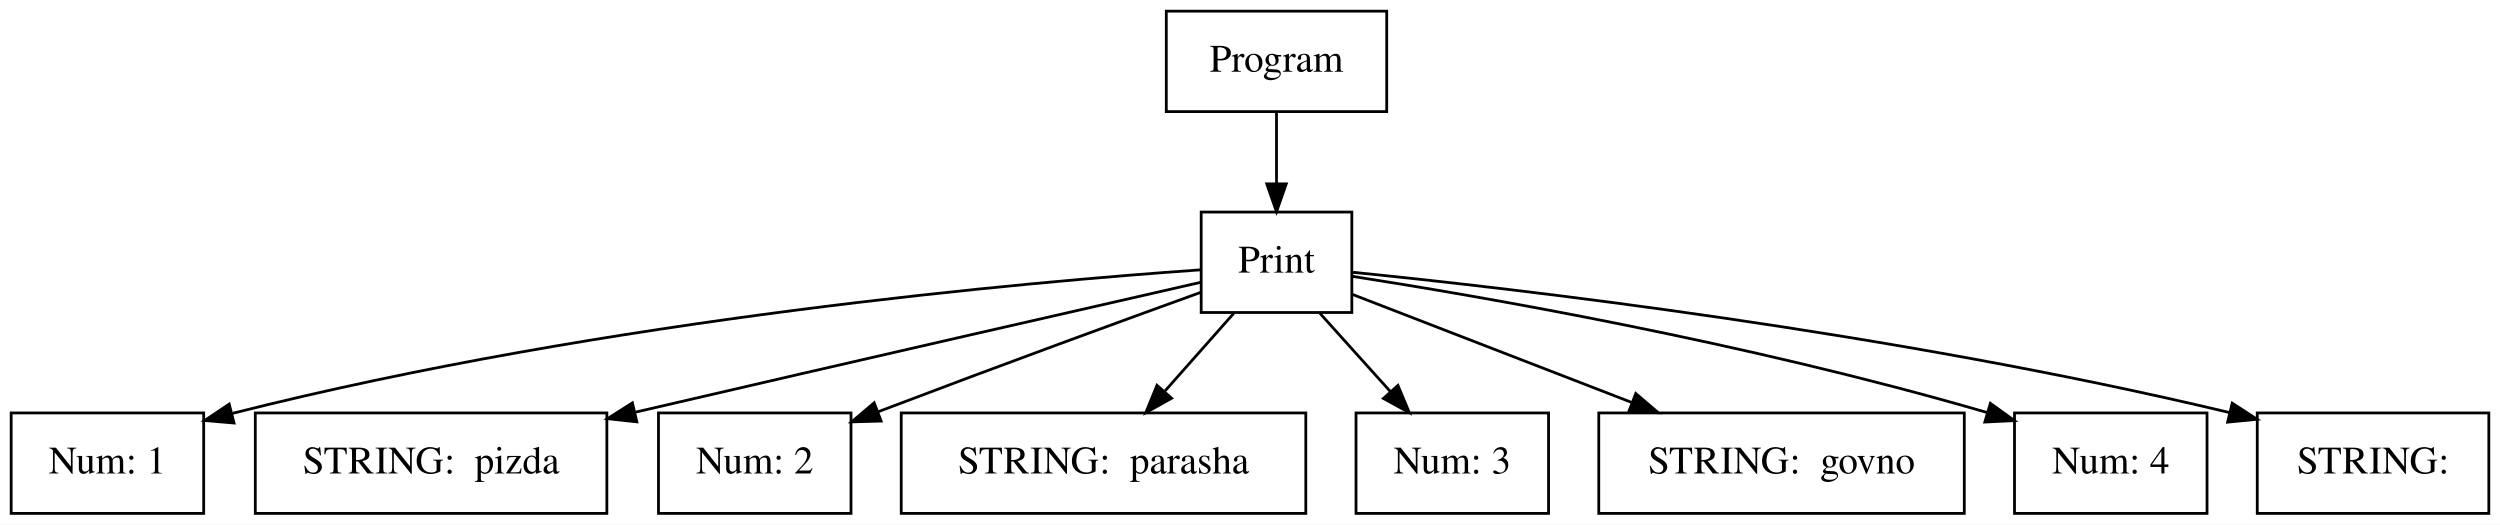
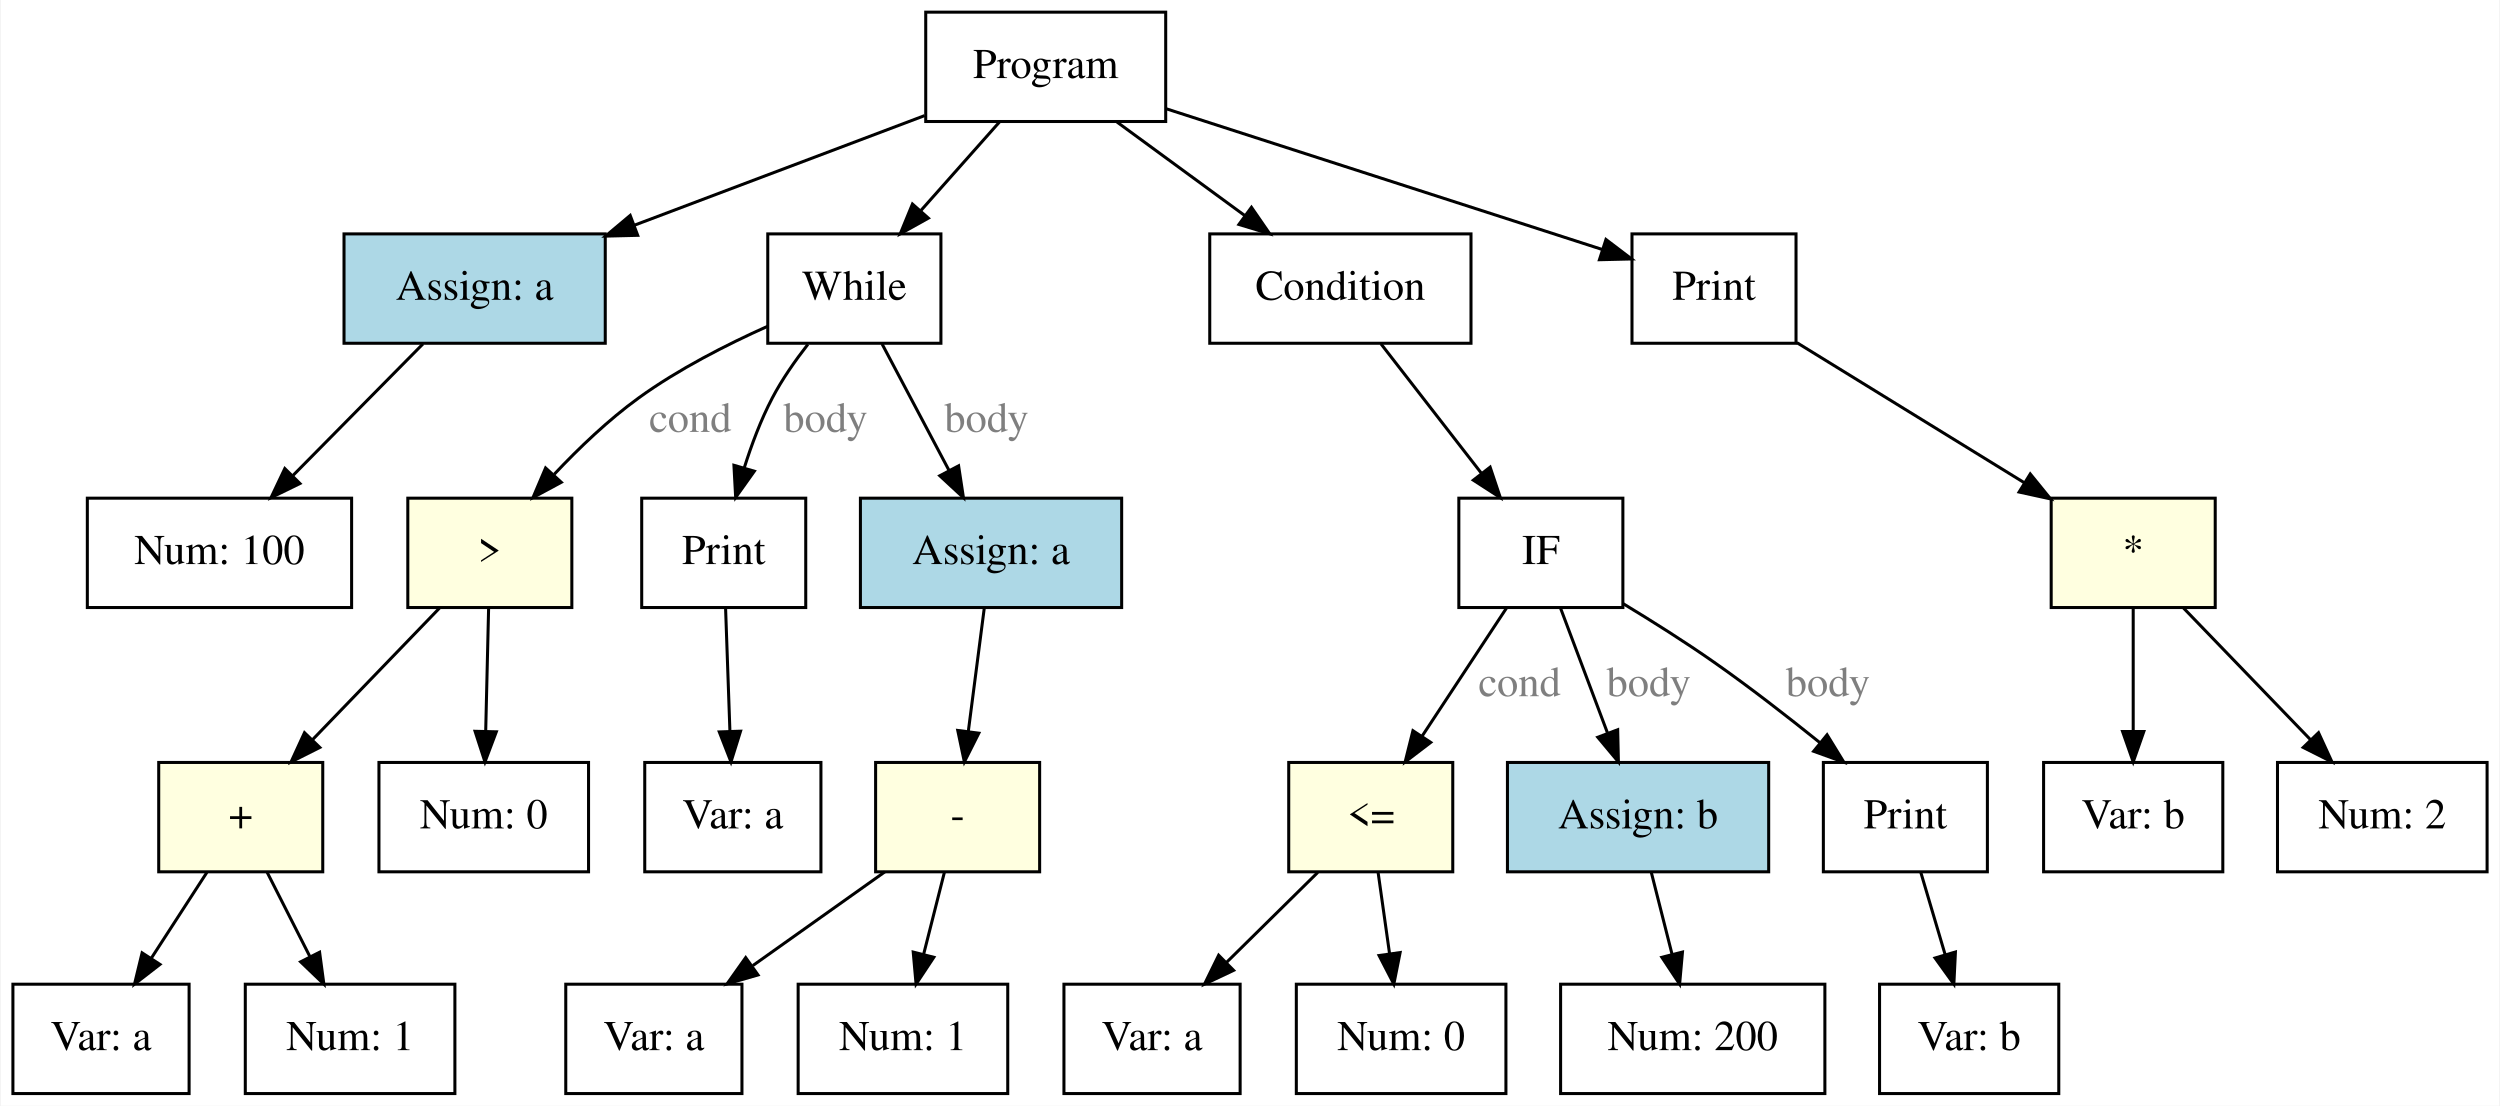
- <svg xmlns="http://www.w3.org/2000/svg" width="896pt" height="188pt" viewBox="0.00 0.00 896.00 188.00">
-   <g id="graph0" class="graph" transform="scale(1 1) rotate(0) translate(4 184)">
-     <polygon fill="white" stroke="transparent" points="-4,4 -4,-184 892,-184 892,4 -4,4" />
+ <svg xmlns="http://www.w3.org/2000/svg" width="823pt" height="364pt" viewBox="0.00 0.00 822.50 364.00">
+   <g id="graph0" class="graph" transform="scale(1 1) rotate(0) translate(4 360)">
+     <polygon fill="white" stroke="transparent" points="-4,4 -4,-360 818.5,-360 818.5,4 -4,4" />
    <g id="node1" class="node">
-       <polygon fill="none" stroke="black" points="493,-180 414,-180 414,-144 493,-144 493,-180" />
-       <text text-anchor="middle" x="453.5" y="-158.3" font-family="Times,serif" font-size="14.00">Program</text>
+       <polygon fill="none" stroke="black" points="379.5,-356 300.5,-356 300.5,-320 379.5,-320 379.5,-356" />
+       <text text-anchor="middle" x="340" y="-334.3" font-family="Times,serif" font-size="14.00">Program</text>
    </g>
    <g id="node2" class="node">
-       <polygon fill="none" stroke="black" points="480.5,-108 426.5,-108 426.5,-72 480.5,-72 480.5,-108" />
-       <text text-anchor="middle" x="453.5" y="-86.3" font-family="Times,serif" font-size="14.00">Print</text>
+       <polygon fill="lightblue" stroke="black" points="195,-283 109,-283 109,-247 195,-247 195,-283" />
+       <text text-anchor="middle" x="152" y="-261.3" font-family="Times,serif" font-size="14.00">Assign: a </text>
+     </g>
+     <g id="edge2" class="edge">
+       <path fill="none" stroke="black" d="M300.13,-321.94C272.31,-311.44 234.91,-297.31 204.64,-285.88" />
+       <polygon fill="black" stroke="black" points="205.68,-282.53 195.09,-282.27 203.21,-289.08 205.68,-282.53" />
+     </g>
+     <g id="node4" class="node">
+       <polygon fill="none" stroke="black" points="305.5,-283 248.5,-283 248.5,-247 305.5,-247 305.5,-283" />
+       <text text-anchor="middle" x="277" y="-261.3" font-family="Times,serif" font-size="14.00">While</text>
+     </g>
+     <g id="edge14" class="edge">
+       <path fill="none" stroke="black" d="M324.75,-319.81C317.01,-311.09 307.47,-300.34 298.96,-290.75" />
+       <polygon fill="black" stroke="black" points="301.37,-288.19 292.11,-283.03 296.13,-292.83 301.37,-288.19" />
+     </g>
+     <g id="node16" class="node">
+       <polygon fill="none" stroke="black" points="480,-283 394,-283 394,-247 480,-247 480,-283" />
+       <text text-anchor="middle" x="437" y="-261.3" font-family="Times,serif" font-size="14.00">Condition</text>
+     </g>
+     <g id="edge23" class="edge">
+       <path fill="none" stroke="black" d="M363.48,-319.81C376.11,-310.57 391.86,-299.04 405.53,-289.03" />
+       <polygon fill="black" stroke="black" points="407.73,-291.76 413.74,-283.03 403.6,-286.11 407.73,-291.76" />
+     </g>
+     <g id="node25" class="node">
+       <polygon fill="none" stroke="black" points="587,-283 533,-283 533,-247 587,-247 587,-283" />
+       <text text-anchor="middle" x="560" y="-261.3" font-family="Times,serif" font-size="14.00">Print</text>
+     </g>
+     <g id="edge27" class="edge">
+       <path fill="none" stroke="black" d="M379.59,-324.22C420.41,-311.05 483.57,-290.67 523.3,-277.84" />
+       <polygon fill="black" stroke="black" points="524.43,-281.16 532.87,-274.75 522.28,-274.5 524.43,-281.16" />
+     </g>
+     <g id="node3" class="node">
+       <polygon fill="none" stroke="black" points="111.5,-196 24.5,-196 24.5,-160 111.5,-160 111.5,-196" />
+       <text text-anchor="middle" x="68" y="-174.3" font-family="Times,serif" font-size="14.00">Num: 100</text>
+     </g>
+     <g id="edge1" class="edge">
+       <path fill="none" stroke="black" d="M135,-246.8C122.7,-234.36 105.91,-217.36 92.22,-203.5" />
+       <polygon fill="black" stroke="black" points="94.49,-200.83 84.97,-196.18 89.51,-205.75 94.49,-200.83" />
+     </g>
+     <g id="node5" class="node">
+       <polygon fill="lightyellow" stroke="black" points="184,-196 130,-196 130,-160 184,-160 184,-196" />
+       <text text-anchor="middle" x="157" y="-174.3" font-family="Times,serif" font-size="14.00">&gt;</text>
+     </g>
+     <g id="edge7" class="edge">
+       <path fill="none" stroke="black" d="M248.45,-252.59C234.97,-246.55 219.02,-238.43 206,-229 196.05,-221.8 186.32,-212.49 178.19,-203.86" />
+       <polygon fill="black" stroke="black" points="180.53,-201.23 171.21,-196.21 175.36,-205.95 180.53,-201.23" />
+       <text text-anchor="middle" x="223" y="-217.8" font-family="Times,serif" font-size="14.00" fill="#7f7f7f">cond</text>
+     </g>
+     <g id="node10" class="node">
+       <polygon fill="none" stroke="black" points="261,-196 207,-196 207,-160 261,-160 261,-196" />
+       <text text-anchor="middle" x="234" y="-174.3" font-family="Times,serif" font-size="14.00">Print</text>
    </g>
    <g id="edge9" class="edge">
-       <path fill="none" stroke="black" d="M453.5,-143.7C453.5,-135.98 453.5,-126.71 453.5,-118.11" />
-       <polygon fill="black" stroke="black" points="457,-118.1 453.5,-108.1 450,-118.1 457,-118.1" />
-     </g>
-     <g id="node3" class="node">
-       <polygon fill="none" stroke="black" points="69,-36 0,-36 0,0 69,0 69,-36" />
-       <text text-anchor="middle" x="34.5" y="-14.3" font-family="Times,serif" font-size="14.00">Num: 1</text>
-     </g>
-     <g id="edge1" class="edge">
-       <path fill="none" stroke="black" d="M426.26,-87.29C365.37,-83.01 213.73,-69.86 79.38,-35.87" />
-       <polygon fill="black" stroke="black" points="79.88,-32.39 69.33,-33.28 78.14,-39.17 79.88,-32.39" />
-     </g>
-     <g id="node4" class="node">
-       <polygon fill="none" stroke="black" points="213.5,-36 87.5,-36 87.5,0 213.5,0 213.5,-36" />
-       <text text-anchor="middle" x="150.5" y="-14.3" font-family="Times,serif" font-size="14.00">STRING:  pizda</text>
-     </g>
-     <g id="edge2" class="edge">
-       <path fill="none" stroke="black" d="M426.46,-82.85C385.08,-73.44 303.31,-54.78 223.89,-36.32" />
-       <polygon fill="black" stroke="black" points="224.24,-32.81 213.71,-33.95 222.66,-39.62 224.24,-32.81" />
-     </g>
-     <g id="node5" class="node">
-       <polygon fill="none" stroke="black" points="301,-36 232,-36 232,0 301,0 301,-36" />
-       <text text-anchor="middle" x="266.5" y="-14.3" font-family="Times,serif" font-size="14.00">Num: 2</text>
+       <path fill="none" stroke="black" d="M261.71,-246.65C257.5,-241.26 253.21,-235.12 250,-229 246.23,-221.82 243.15,-213.59 240.73,-205.9" />
+       <polygon fill="black" stroke="black" points="244.08,-204.88 237.93,-196.25 237.36,-206.83 244.08,-204.88" />
+       <text text-anchor="middle" x="267.5" y="-217.8" font-family="Times,serif" font-size="14.00" fill="#7f7f7f">body</text>
+     </g>
+     <g id="node12" class="node">
+       <polygon fill="lightblue" stroke="black" points="365,-196 279,-196 279,-160 365,-160 365,-196" />
+       <text text-anchor="middle" x="322" y="-174.3" font-family="Times,serif" font-size="14.00">Assign: a </text>
+     </g>
+     <g id="edge13" class="edge">
+       <path fill="none" stroke="black" d="M286.11,-246.8C292.45,-234.82 301.03,-218.62 308.21,-205.06" />
+       <polygon fill="black" stroke="black" points="311.32,-206.65 312.91,-196.18 305.13,-203.38 311.32,-206.65" />
+       <text text-anchor="middle" x="320.5" y="-217.8" font-family="Times,serif" font-size="14.00" fill="#7f7f7f">body</text>
+     </g>
+     <g id="node6" class="node">
+       <polygon fill="lightyellow" stroke="black" points="102,-109 48,-109 48,-73 102,-73 102,-109" />
+       <text text-anchor="middle" x="75" y="-87.3" font-family="Times,serif" font-size="14.00">+</text>
+     </g>
+     <g id="edge5" class="edge">
+       <path fill="none" stroke="black" d="M140.41,-159.8C128.4,-147.36 112.01,-130.36 98.64,-116.5" />
+       <polygon fill="black" stroke="black" points="101.03,-113.94 91.57,-109.18 95.99,-118.8 101.03,-113.94" />
+     </g>
+     <g id="node9" class="node">
+       <polygon fill="none" stroke="black" points="189.5,-109 120.5,-109 120.5,-73 189.5,-73 189.5,-109" />
+       <text text-anchor="middle" x="155" y="-87.3" font-family="Times,serif" font-size="14.00">Num: 0</text>
+     </g>
+     <g id="edge6" class="edge">
+       <path fill="none" stroke="black" d="M156.6,-159.8C156.32,-148.16 155.95,-132.55 155.64,-119.24" />
+       <polygon fill="black" stroke="black" points="159.14,-119.09 155.4,-109.18 152.14,-119.26 159.14,-119.09" />
+     </g>
+     <g id="node7" class="node">
+       <polygon fill="none" stroke="black" points="58,-36 0,-36 0,0 58,0 58,-36" />
+       <text text-anchor="middle" x="29" y="-14.3" font-family="Times,serif" font-size="14.00">Var: a</text>
    </g>
    <g id="edge3" class="edge">
-       <path fill="none" stroke="black" d="M426.36,-79.23C399.22,-69.41 356.09,-53.68 310.63,-36.4" />
-       <polygon fill="black" stroke="black" points="311.8,-33.09 301.21,-32.8 309.3,-39.64 311.8,-33.09" />
-     </g>
-     <g id="node6" class="node">
-       <polygon fill="none" stroke="black" points="464,-36 319,-36 319,0 464,0 464,-36" />
-       <text text-anchor="middle" x="391.5" y="-14.3" font-family="Times,serif" font-size="14.00">STRING:  parasha</text>
+       <path fill="none" stroke="black" d="M63.86,-72.81C58.38,-64.35 51.67,-53.98 45.59,-44.61" />
+       <polygon fill="black" stroke="black" points="48.41,-42.52 40.03,-36.03 42.53,-46.32 48.41,-42.52" />
+     </g>
+     <g id="node8" class="node">
+       <polygon fill="none" stroke="black" points="145.5,-36 76.5,-36 76.5,0 145.5,0 145.5,-36" />
+       <text text-anchor="middle" x="111" y="-14.3" font-family="Times,serif" font-size="14.00">Num: 1</text>
    </g>
    <g id="edge4" class="edge">
-       <path fill="none" stroke="black" d="M438.17,-71.7C430.74,-63.3 421.68,-53.07 413.52,-43.86" />
-       <polygon fill="black" stroke="black" points="415.9,-41.27 406.65,-36.1 410.66,-45.91 415.9,-41.27" />
-     </g>
-     <g id="node7" class="node">
-       <polygon fill="none" stroke="black" points="551,-36 482,-36 482,0 551,0 551,-36" />
-       <text text-anchor="middle" x="516.5" y="-14.3" font-family="Times,serif" font-size="14.00">Num: 3</text>
-     </g>
-     <g id="edge5" class="edge">
-       <path fill="none" stroke="black" d="M469.07,-71.7C476.7,-63.22 486.02,-52.86 494.38,-43.58" />
-       <polygon fill="black" stroke="black" points="497.02,-45.88 501.11,-36.1 491.81,-41.2 497.02,-45.88" />
-     </g>
-     <g id="node8" class="node">
-       <polygon fill="none" stroke="black" points="700,-36 569,-36 569,0 700,0 700,-36" />
-       <text text-anchor="middle" x="634.5" y="-14.3" font-family="Times,serif" font-size="14.00">STRING:  govno</text>
-     </g>
-     <g id="edge6" class="edge">
-       <path fill="none" stroke="black" d="M480.6,-78.52C506.99,-68.31 547.83,-52.52 580.81,-39.76" />
-       <polygon fill="black" stroke="black" points="582.26,-42.96 590.33,-36.08 579.74,-36.43 582.26,-42.96" />
-     </g>
-     <g id="node9" class="node">
-       <polygon fill="none" stroke="black" points="787,-36 718,-36 718,0 787,0 787,-36" />
-       <text text-anchor="middle" x="752.5" y="-14.3" font-family="Times,serif" font-size="14.00">Num: 4</text>
-     </g>
-     <g id="edge7" class="edge">
-       <path fill="none" stroke="black" d="M480.79,-84.94C526.3,-77.83 620.6,-61.65 708.13,-36.16" />
-       <polygon fill="black" stroke="black" points="709.35,-39.45 717.95,-33.25 707.36,-32.74 709.35,-39.45" />
-     </g>
-     <g id="node10" class="node">
-       <polygon fill="none" stroke="black" points="888,-36 805,-36 805,0 888,0 888,-36" />
-       <text text-anchor="middle" x="846.5" y="-14.3" font-family="Times,serif" font-size="14.00">STRING: </text>
+       <path fill="none" stroke="black" d="M83.71,-72.81C87.92,-64.53 93.05,-54.41 97.72,-45.19" />
+       <polygon fill="black" stroke="black" points="100.96,-46.53 102.37,-36.03 94.72,-43.37 100.96,-46.53" />
+     </g>
+     <g id="node11" class="node">
+       <polygon fill="none" stroke="black" points="266,-109 208,-109 208,-73 266,-73 266,-109" />
+       <text text-anchor="middle" x="237" y="-87.3" font-family="Times,serif" font-size="14.00">Var: a</text>
    </g>
    <g id="edge8" class="edge">
-       <path fill="none" stroke="black" d="M480.94,-86.4C537.98,-80.66 673.52,-65.19 795.08,-36.13" />
-       <polygon fill="black" stroke="black" points="796.03,-39.51 804.92,-33.74 794.38,-32.7 796.03,-39.51" />
+       <path fill="none" stroke="black" d="M234.61,-159.8C235.02,-148.16 235.57,-132.55 236.04,-119.24" />
+       <polygon fill="black" stroke="black" points="239.54,-119.29 236.39,-109.18 232.54,-119.05 239.54,-119.29" />
+     </g>
+     <g id="node13" class="node">
+       <polygon fill="lightyellow" stroke="black" points="338,-109 284,-109 284,-73 338,-73 338,-109" />
+       <text text-anchor="middle" x="311" y="-87.3" font-family="Times,serif" font-size="14.00">-</text>
+     </g>
+     <g id="edge12" class="edge">
+       <path fill="none" stroke="black" d="M319.77,-159.8C318.27,-148.16 316.25,-132.55 314.52,-119.24" />
+       <polygon fill="black" stroke="black" points="317.98,-118.64 313.22,-109.18 311.04,-119.54 317.98,-118.64" />
+     </g>
+     <g id="node14" class="node">
+       <polygon fill="none" stroke="black" points="240,-36 182,-36 182,0 240,0 240,-36" />
+       <text text-anchor="middle" x="211" y="-14.3" font-family="Times,serif" font-size="14.00">Var: a</text>
+     </g>
+     <g id="edge10" class="edge">
+       <path fill="none" stroke="black" d="M287.05,-72.99C274.03,-63.75 257.75,-52.19 243.59,-42.14" />
+       <polygon fill="black" stroke="black" points="245.28,-39.05 235.1,-36.11 241.23,-44.76 245.28,-39.05" />
+     </g>
+     <g id="node15" class="node">
+       <polygon fill="none" stroke="black" points="327.5,-36 258.5,-36 258.5,0 327.5,0 327.5,-36" />
+       <text text-anchor="middle" x="293" y="-14.3" font-family="Times,serif" font-size="14.00">Num: 1</text>
+     </g>
+     <g id="edge11" class="edge">
+       <path fill="none" stroke="black" d="M306.64,-72.81C304.59,-64.7 302.09,-54.84 299.79,-45.78" />
+       <polygon fill="black" stroke="black" points="303.17,-44.86 297.32,-36.03 296.38,-46.58 303.17,-44.86" />
+     </g>
+     <g id="node17" class="node">
+       <polygon fill="none" stroke="black" points="530,-196 476,-196 476,-160 530,-160 530,-196" />
+       <text text-anchor="middle" x="503" y="-174.3" font-family="Times,serif" font-size="14.00">IF</text>
+     </g>
+     <g id="edge15" class="edge">
+       <path fill="none" stroke="black" d="M450.36,-246.8C459.84,-234.59 472.72,-217.99 483.37,-204.28" />
+       <polygon fill="black" stroke="black" points="486.3,-206.22 489.66,-196.18 480.77,-201.93 486.3,-206.22" />
+     </g>
+     <g id="node18" class="node">
+       <polygon fill="lightyellow" stroke="black" points="474,-109 420,-109 420,-73 474,-73 474,-109" />
+       <text text-anchor="middle" x="447" y="-87.3" font-family="Times,serif" font-size="14.00">&lt;=</text>
+     </g>
+     <g id="edge18" class="edge">
+       <path fill="none" stroke="black" d="M491.67,-159.8C483.7,-147.7 472.89,-131.3 463.91,-117.67" />
+       <polygon fill="black" stroke="black" points="466.74,-115.6 458.32,-109.18 460.89,-119.45 466.74,-115.6" />
+       <text text-anchor="middle" x="496" y="-130.8" font-family="Times,serif" font-size="14.00" fill="#7f7f7f">cond</text>
+     </g>
+     <g id="node21" class="node">
+       <polygon fill="lightblue" stroke="black" points="578,-109 492,-109 492,-73 578,-73 578,-109" />
+       <text text-anchor="middle" x="535" y="-87.3" font-family="Times,serif" font-size="14.00">Assign: b </text>
+     </g>
+     <g id="edge20" class="edge">
+       <path fill="none" stroke="black" d="M509.48,-159.8C513.9,-148.05 519.85,-132.24 524.89,-118.84" />
+       <polygon fill="black" stroke="black" points="528.29,-119.77 528.53,-109.18 521.74,-117.3 528.29,-119.77" />
+       <text text-anchor="middle" x="538.5" y="-130.8" font-family="Times,serif" font-size="14.00" fill="#7f7f7f">body</text>
+     </g>
+     <g id="node23" class="node">
+       <polygon fill="none" stroke="black" points="650,-109 596,-109 596,-73 650,-73 650,-109" />
+       <text text-anchor="middle" x="623" y="-87.3" font-family="Times,serif" font-size="14.00">Print</text>
+     </g>
+     <g id="edge22" class="edge">
+       <path fill="none" stroke="black" d="M530.1,-161.27C539.71,-155.46 550.49,-148.66 560,-142 571.76,-133.77 584.23,-124.08 594.95,-115.44" />
+       <polygon fill="black" stroke="black" points="597.22,-118.11 602.76,-109.08 592.8,-112.68 597.22,-118.11" />
+       <text text-anchor="middle" x="597.5" y="-130.8" font-family="Times,serif" font-size="14.00" fill="#7f7f7f">body</text>
+     </g>
+     <g id="node19" class="node">
+       <polygon fill="none" stroke="black" points="404,-36 346,-36 346,0 404,0 404,-36" />
+       <text text-anchor="middle" x="375" y="-14.3" font-family="Times,serif" font-size="14.00">Var: a</text>
+     </g>
+     <g id="edge16" class="edge">
+       <path fill="none" stroke="black" d="M429.57,-72.81C420.55,-63.92 409.39,-52.91 399.51,-43.17" />
+       <polygon fill="black" stroke="black" points="401.85,-40.56 392.27,-36.03 396.93,-45.54 401.85,-40.56" />
+     </g>
+     <g id="node20" class="node">
+       <polygon fill="none" stroke="black" points="491.5,-36 422.5,-36 422.5,0 491.5,0 491.5,-36" />
+       <text text-anchor="middle" x="457" y="-14.3" font-family="Times,serif" font-size="14.00">Num: 0</text>
+     </g>
+     <g id="edge17" class="edge">
+       <path fill="none" stroke="black" d="M449.42,-72.81C450.55,-64.79 451.92,-55.05 453.19,-46.07" />
+       <polygon fill="black" stroke="black" points="456.67,-46.42 454.6,-36.03 449.74,-45.44 456.67,-46.42" />
+     </g>
+     <g id="node22" class="node">
+       <polygon fill="none" stroke="black" points="596.5,-36 509.5,-36 509.5,0 596.5,0 596.5,-36" />
+       <text text-anchor="middle" x="553" y="-14.3" font-family="Times,serif" font-size="14.00">Num: 200</text>
+     </g>
+     <g id="edge19" class="edge">
+       <path fill="none" stroke="black" d="M539.36,-72.81C541.41,-64.7 543.91,-54.84 546.21,-45.78" />
+       <polygon fill="black" stroke="black" points="549.62,-46.58 548.68,-36.03 542.83,-44.86 549.62,-46.58" />
+     </g>
+     <g id="node24" class="node">
+       <polygon fill="none" stroke="black" points="673.5,-36 614.5,-36 614.5,0 673.5,0 673.5,-36" />
+       <text text-anchor="middle" x="644" y="-14.3" font-family="Times,serif" font-size="14.00">Var: b</text>
+     </g>
+     <g id="edge21" class="edge">
+       <path fill="none" stroke="black" d="M628.08,-72.81C630.48,-64.7 633.4,-54.84 636.08,-45.78" />
+       <polygon fill="black" stroke="black" points="639.48,-46.61 638.96,-36.03 632.77,-44.63 639.48,-46.61" />
+     </g>
+     <g id="node26" class="node">
+       <polygon fill="lightyellow" stroke="black" points="725,-196 671,-196 671,-160 725,-160 725,-196" />
+       <text text-anchor="middle" x="698" y="-174.3" font-family="Times,serif" font-size="14.00">*</text>
+     </g>
+     <g id="edge26" class="edge">
+       <path fill="none" stroke="black" d="M587.26,-247.21C608.72,-233.99 638.79,-215.47 662.19,-201.06" />
+       <polygon fill="black" stroke="black" points="664.11,-203.98 670.79,-195.76 660.44,-198.02 664.11,-203.98" />
+     </g>
+     <g id="node27" class="node">
+       <polygon fill="none" stroke="black" points="727.5,-109 668.5,-109 668.5,-73 727.5,-73 727.5,-109" />
+       <text text-anchor="middle" x="698" y="-87.3" font-family="Times,serif" font-size="14.00">Var: b</text>
+     </g>
+     <g id="edge24" class="edge">
+       <path fill="none" stroke="black" d="M698,-159.8C698,-148.16 698,-132.55 698,-119.24" />
+       <polygon fill="black" stroke="black" points="701.5,-119.18 698,-109.18 694.5,-119.18 701.5,-119.18" />
+     </g>
+     <g id="node28" class="node">
+       <polygon fill="none" stroke="black" points="814.5,-109 745.5,-109 745.5,-73 814.5,-73 814.5,-109" />
+       <text text-anchor="middle" x="780" y="-87.3" font-family="Times,serif" font-size="14.00">Num: 2</text>
+     </g>
+     <g id="edge25" class="edge">
+       <path fill="none" stroke="black" d="M714.59,-159.8C726.6,-147.36 742.99,-130.36 756.36,-116.5" />
+       <polygon fill="black" stroke="black" points="759.01,-118.8 763.43,-109.18 753.97,-113.94 759.01,-118.8" />
    </g>
  </g>
</svg>
